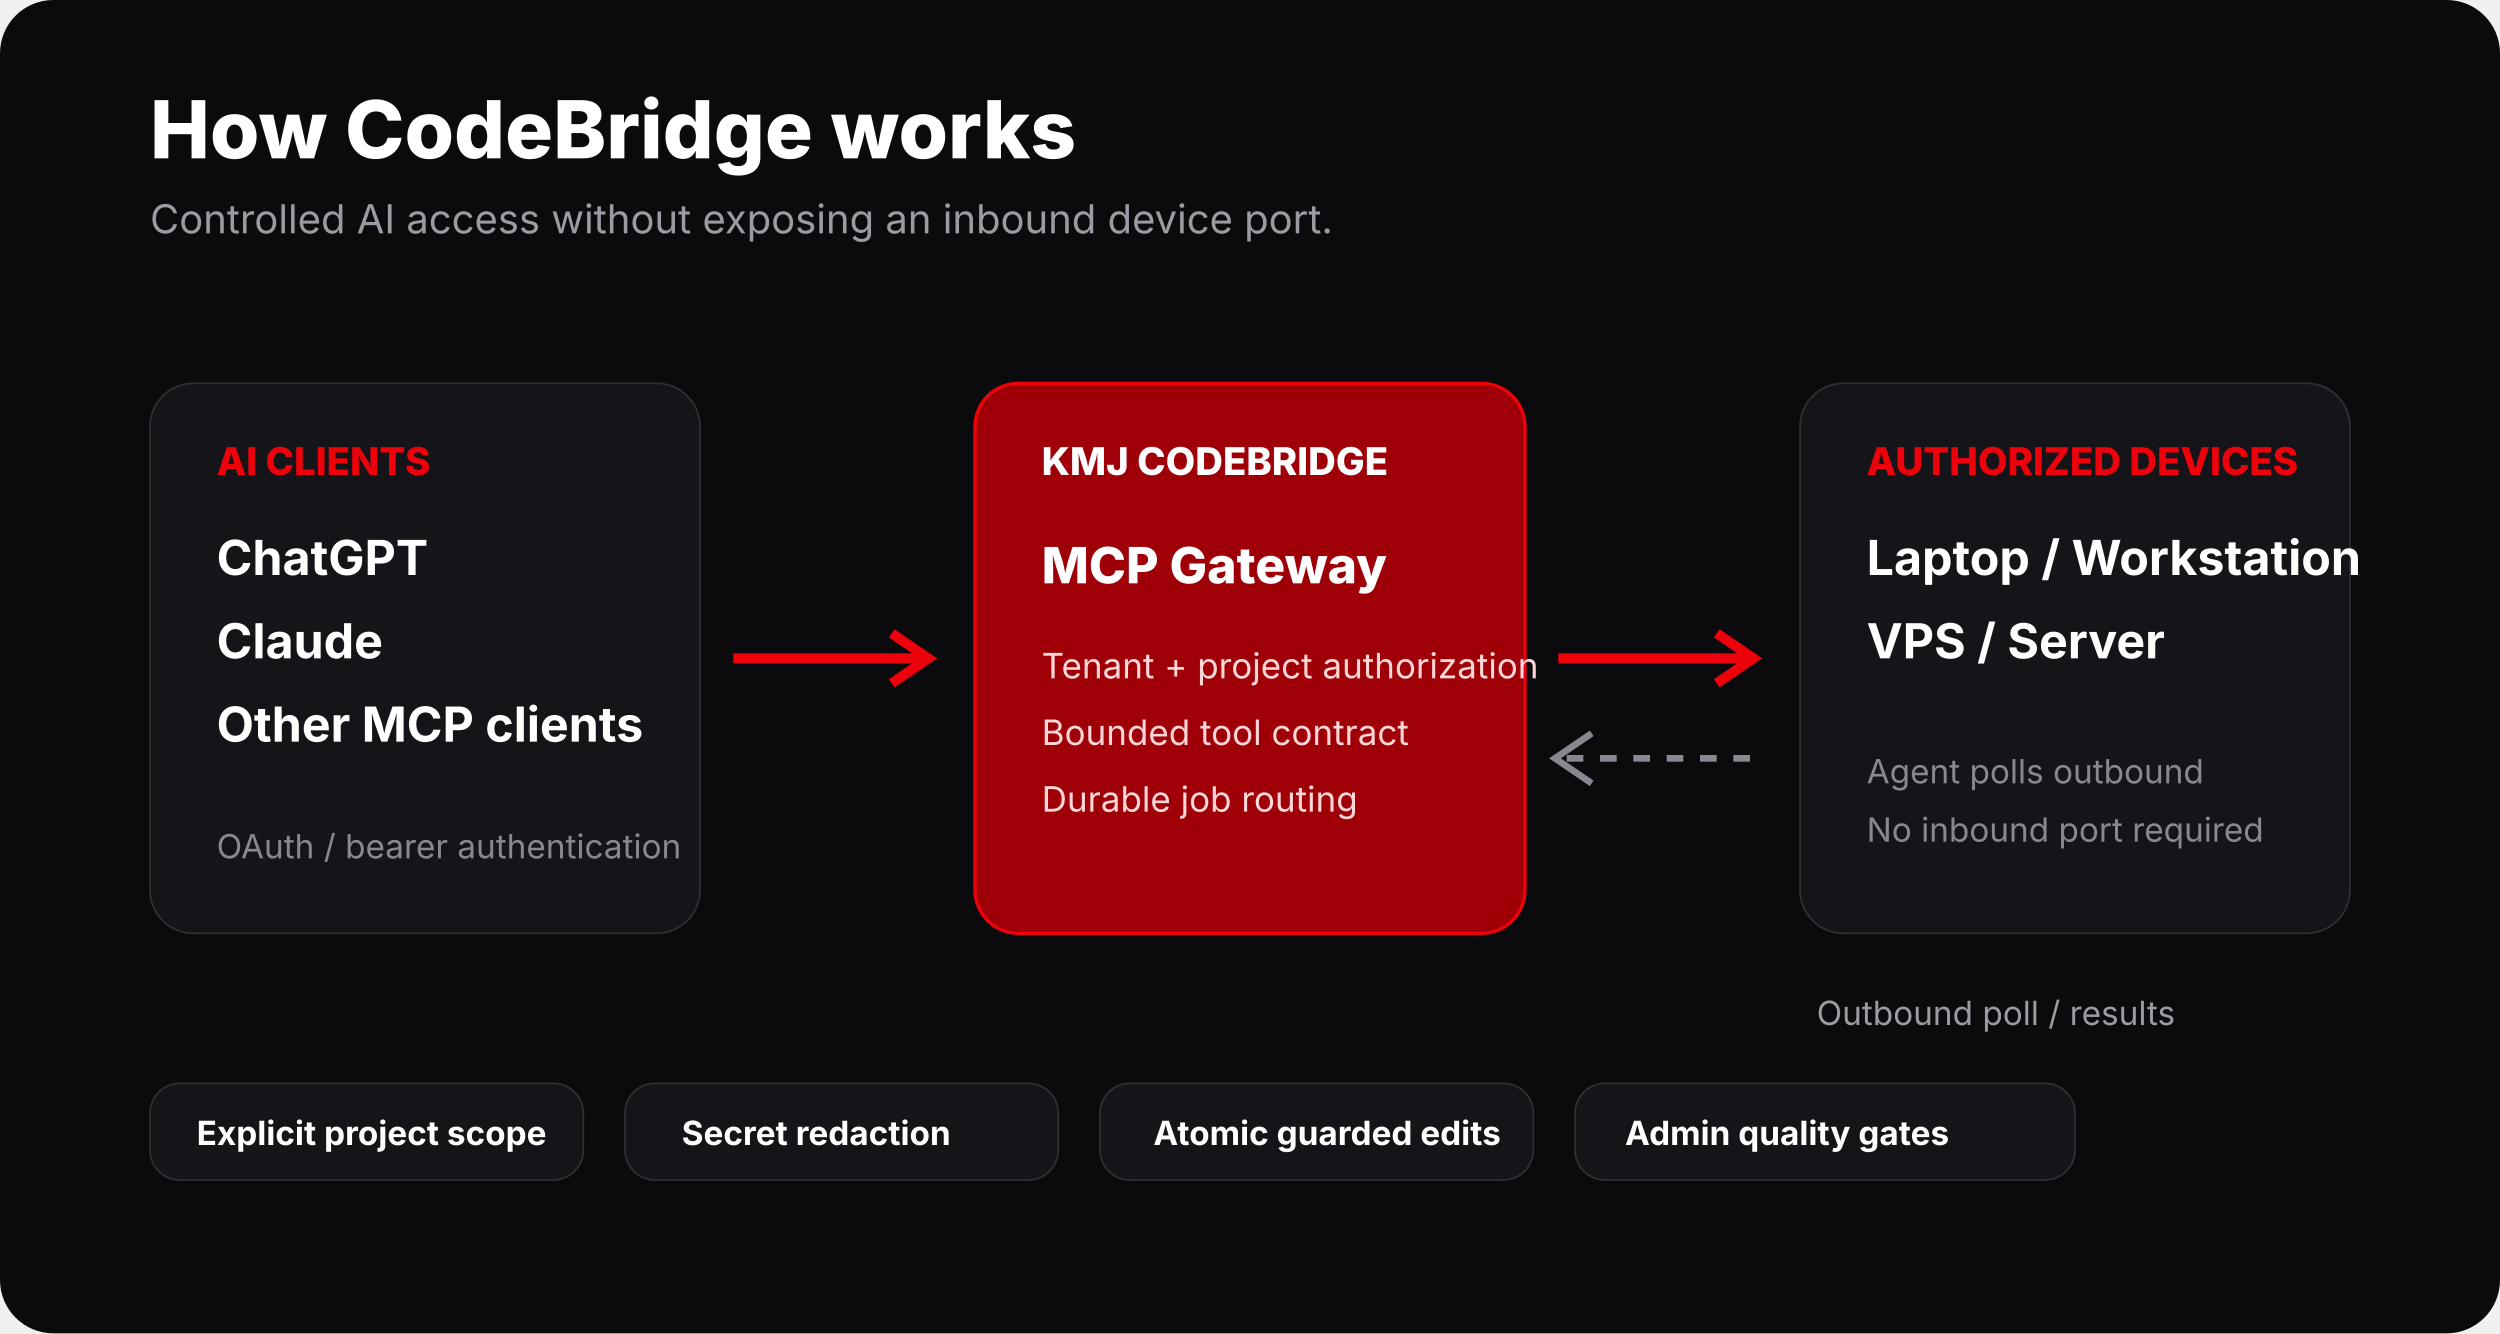
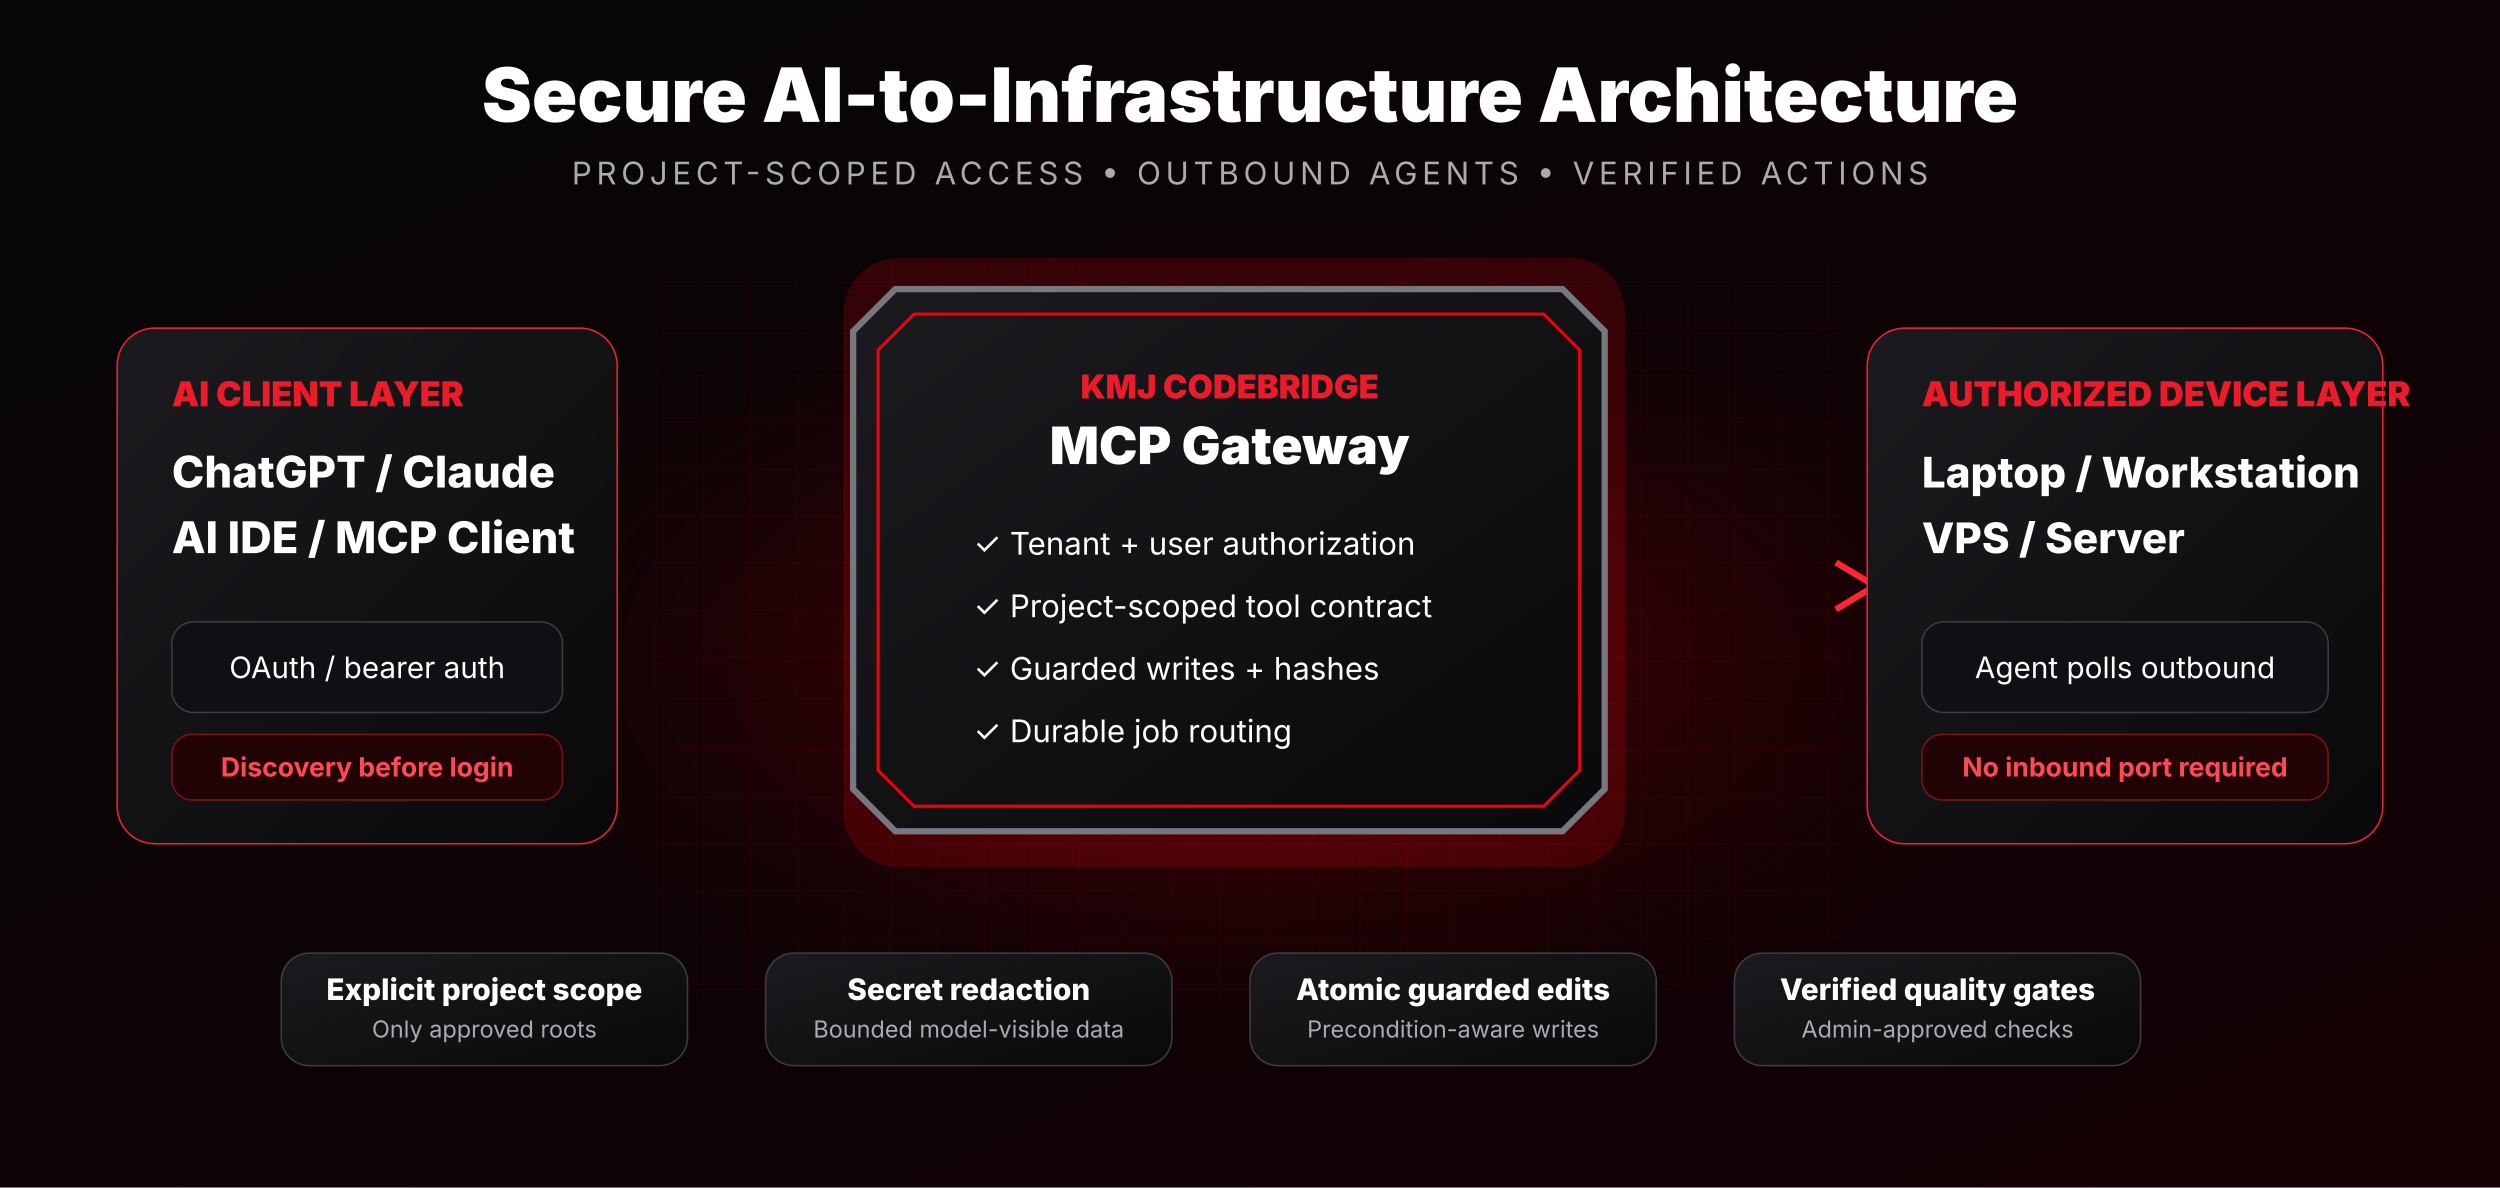
- <svg xmlns="http://www.w3.org/2000/svg" width="1500" height="800" viewBox="0 0 1500 800" role="img" aria-labelledby="title desc">
-   <rect width="1500" height="800" rx="32" fill="#0b0b0d" />
-   <text x="90" y="95" fill="#fff" font-family="Inter,Segoe UI,Arial,sans-serif" font-size="48" font-weight="800">How CodeBridge works</text>
-   <text x="90" y="140" fill="#9b9ba3" font-family="Inter,Segoe UI,Arial,sans-serif" font-size="24">Controlled AI access without exposing an inbound device port.</text>
+ <svg xmlns="http://www.w3.org/2000/svg" width="1600" height="760" viewBox="0 0 1600 760" role="img" aria-labelledby="title desc">
+   <defs>
+     <linearGradient id="bg2" x1="0" y1="0" x2="1" y2="1">
+       <stop stop-color="#060607" />
+       <stop offset="1" stop-color="#140003" />
+     </linearGradient>
+     <linearGradient id="p2" x1="0" y1="0" x2="1" y2="1">
+       <stop stop-color="#1b1b1f" />
+       <stop offset="1" stop-color="#09090b" />
+     </linearGradient>
+     <radialGradient id="r2">
+       <stop stop-color="#ed010b" stop-opacity=".4" />
+       <stop offset="1" stop-color="#000" stop-opacity="0" />
+     </radialGradient>
+     <filter id="g2" x="-50%" y="-50%" width="200%" height="200%">
+       <feGaussianBlur stdDeviation="7" result="b" />
+       <feMerge>
+         <feMergeNode in="b" />
+         <feMergeNode in="SourceGraphic" />
+       </feMerge>
+     </filter>
+     <pattern id="grid2" width="30" height="30" patternUnits="userSpaceOnUse">
+       <path d="M30 0H0V30" fill="none" stroke="#ed010b" stroke-opacity=".08" />
+     </pattern>
+   </defs>
+   <rect width="1600" height="760" fill="url(#bg2)" />
+   <ellipse cx="800" cy="420" rx="610" ry="300" fill="url(#r2)" />
+   <rect x="420" y="170" width="760" height="470" fill="url(#grid2)" />
  <g font-family="Inter,Segoe UI,Arial,sans-serif">
-     <rect x="90" y="230" width="330" height="330" rx="26" fill="#151519" stroke="#303036" />
-     <text x="130" y="285" fill="#ed010b" font-size="23" font-weight="800">AI CLIENTS</text>
-     <text x="130" y="345" fill="#fff" font-size="29" font-weight="700">ChatGPT</text>
-     <text x="130" y="395" fill="#fff" font-size="29" font-weight="700">Claude</text>
-     <text x="130" y="445" fill="#fff" font-size="29" font-weight="700">Other MCP clients</text>
-     <text x="130" y="515" fill="#888891" font-size="20">OAuth / bearer authentication</text>
-     <rect x="585" y="230" width="330" height="330" rx="26" fill="#9f0008" stroke="#ed010b" stroke-width="2" />
-     <text x="625" y="285" fill="#fff" font-size="23" font-weight="800">KMJ CODEBRIDGE</text>
-     <text x="625" y="350" fill="#fff" font-size="30" font-weight="800">MCP Gateway</text>
-     <text x="625" y="407" fill="#ffd7d9" font-size="21">Tenant + project authorization</text>
-     <text x="625" y="447" fill="#ffd7d9" font-size="21">Bounded tool contract</text>
-     <text x="625" y="487" fill="#ffd7d9" font-size="21">Durable job routing</text>
-     <rect x="1080" y="230" width="330" height="330" rx="26" fill="#151519" stroke="#303036" />
-     <text x="1120" y="285" fill="#ed010b" font-size="23" font-weight="800">AUTHORIZED DEVICES</text>
-     <text x="1120" y="345" fill="#fff" font-size="29" font-weight="700">Laptop / Workstation</text>
-     <text x="1120" y="395" fill="#fff" font-size="29" font-weight="700">VPS / Server</text>
-     <text x="1120" y="470" fill="#888891" font-size="20">Agent polls outbound</text>
-     <text x="1120" y="505" fill="#888891" font-size="20">No inbound port required</text>
-     <path d="M440 395H555" stroke="#ed010b" stroke-width="6" />
-     <path d="M535 380l22 15-22 15" fill="none" stroke="#ed010b" stroke-width="6" />
-     <path d="M935 395H1050" stroke="#ed010b" stroke-width="6" />
-     <path d="M1030 380l22 15-22 15" fill="none" stroke="#ed010b" stroke-width="6" />
-     <path d="M1050 455H935" stroke="#888891" stroke-width="4" stroke-dasharray="10 10" />
-     <path d="M955 440l-22 15 22 15" fill="none" stroke="#888891" stroke-width="4" />
-     <text x="1090" y="615" fill="#9b9ba3" font-size="20">Outbound poll / results</text>
-     <g transform="translate(90 650)" font-size="20" font-weight="700">
-       <rect width="260" height="58" rx="18" fill="#151519" stroke="#303036" />
-       <text x="28" y="37" fill="#fff">Explicit project scope</text>
-       <rect x="285" width="260" height="58" rx="18" fill="#151519" stroke="#303036" />
-       <text x="319" y="37" fill="#fff">Secret redaction</text>
-       <rect x="570" width="260" height="58" rx="18" fill="#151519" stroke="#303036" />
-       <text x="602" y="37" fill="#fff">Atomic guarded edits</text>
-       <rect x="855" width="300" height="58" rx="18" fill="#151519" stroke="#303036" />
-       <text x="885" y="37" fill="#fff">Admin quality gates</text>
+     <text x="800" y="78" text-anchor="middle" fill="#fff" font-size="48" font-weight="900">Secure AI-to-Infrastructure Architecture</text>
+     <text x="800" y="118" text-anchor="middle" fill="#aaaab1" font-size="20" letter-spacing="3">PROJECT-SCOPED ACCESS • OUTBOUND AGENTS • VERIFIED ACTIONS</text>
+     <g transform="translate(75 210)">
+       <rect width="320" height="330" rx="24" fill="url(#p2)" stroke="#ed2330" />
+       <text x="35" y="50" fill="#ed1b2a" font-size="22" font-weight="900">AI CLIENT LAYER</text>
+       <text x="35" y="102" fill="#fff" font-size="28" font-weight="800">ChatGPT / Claude</text>
+       <text x="35" y="144" fill="#fff" font-size="28" font-weight="800">AI IDE / MCP Client</text>
+       <rect x="35" y="188" width="250" height="58" rx="14" fill="#101014" stroke="#3b3b42" />
+       <text x="160" y="224" text-anchor="middle" fill="#fff" font-size="19">OAuth / bearer auth</text>
+       <rect x="35" y="260" width="250" height="42" rx="13" fill="#210306" stroke="#7d1118" />
+       <text x="160" y="287" text-anchor="middle" fill="#ff4a54" font-size="17" font-weight="700">Discovery before login</text>
+     </g>
+     <g filter="url(#g2)" stroke="#ff2635" stroke-width="4" fill="none">
+       <path d="M395 375H565" />
+     </g>
+     <path d="M545 360l25 15-25 15" fill="none" stroke="#ff2635" stroke-width="4" />
+     <g transform="translate(565 185)">
+       <rect x="-25" y="-20" width="500" height="390" rx="35" fill="#ed010b" opacity=".18" />
+       <path d="M8 0H435L462 27V320L435 347H8L-19 320V27Z" fill="url(#p2)" stroke="#777780" stroke-width="4" />
+       <path d="M20 16H423L446 39V308L423 331H20L-3 308V39Z" fill="none" stroke="#ed010b" stroke-width="2" />
+       <text x="222" y="70" text-anchor="middle" fill="#ed1b2a" font-size="21" font-weight="900">KMJ CODEBRIDGE</text>
+       <text x="222" y="112" text-anchor="middle" fill="#fff" font-size="33" font-weight="900">MCP Gateway</text>
+       <g fill="#fff" font-size="20">
+         <text x="58" y="170">✓ Tenant + user authorization</text>
+         <text x="58" y="210">✓ Project-scoped tool contract</text>
+         <text x="58" y="250">✓ Guarded writes + hashes</text>
+         <text x="58" y="290">✓ Durable job routing</text>
+       </g>
+     </g>
+     <g filter="url(#g2)" stroke="#ff2635" stroke-width="4" fill="none">
+       <path d="M1025 375H1195" />
+     </g>
+     <path d="M1175 360l25 15-25 15" fill="none" stroke="#ff2635" stroke-width="4" />
+     <g transform="translate(1195 210)">
+       <rect width="330" height="330" rx="24" fill="url(#p2)" stroke="#ed2330" />
+       <text x="35" y="50" fill="#ed1b2a" font-size="22" font-weight="900">AUTHORIZED DEVICE LAYER</text>
+       <text x="35" y="102" fill="#fff" font-size="27" font-weight="800">Laptop / Workstation</text>
+       <text x="35" y="144" fill="#fff" font-size="27" font-weight="800">VPS / Server</text>
+       <rect x="35" y="188" width="260" height="58" rx="14" fill="#101014" stroke="#3b3b42" />
+       <text x="165" y="224" text-anchor="middle" fill="#fff" font-size="19">Agent polls outbound</text>
+       <rect x="35" y="260" width="260" height="42" rx="13" fill="#210306" stroke="#7d1118" />
+       <text x="165" y="287" text-anchor="middle" fill="#ff4a54" font-size="17" font-weight="700">No inbound port required</text>
+     </g>
+     <g transform="translate(180 610)">
+       <rect width="260" height="72" rx="18" fill="url(#p2)" stroke="#3c3c43" />
+       <text x="130" y="30" text-anchor="middle" fill="#fff" font-size="19" font-weight="800">Explicit project scope</text>
+       <text x="130" y="54" text-anchor="middle" fill="#aaaab1" font-size="15">Only approved roots</text>
+       <g transform="translate(310)">
+         <rect width="260" height="72" rx="18" fill="url(#p2)" stroke="#3c3c43" />
+         <text x="130" y="30" text-anchor="middle" fill="#fff" font-size="19" font-weight="800">Secret redaction</text>
+         <text x="130" y="54" text-anchor="middle" fill="#aaaab1" font-size="15">Bounded model-visible data</text>
+       </g>
+       <g transform="translate(620)">
+         <rect width="260" height="72" rx="18" fill="url(#p2)" stroke="#3c3c43" />
+         <text x="130" y="30" text-anchor="middle" fill="#fff" font-size="19" font-weight="800">Atomic guarded edits</text>
+         <text x="130" y="54" text-anchor="middle" fill="#aaaab1" font-size="15">Precondition-aware writes</text>
+       </g>
+       <g transform="translate(930)">
+         <rect width="260" height="72" rx="18" fill="url(#p2)" stroke="#3c3c43" />
+         <text x="130" y="30" text-anchor="middle" fill="#fff" font-size="19" font-weight="800">Verified quality gates</text>
+         <text x="130" y="54" text-anchor="middle" fill="#aaaab1" font-size="15">Admin-approved checks</text>
+       </g>
    </g>
  </g>
</svg>
